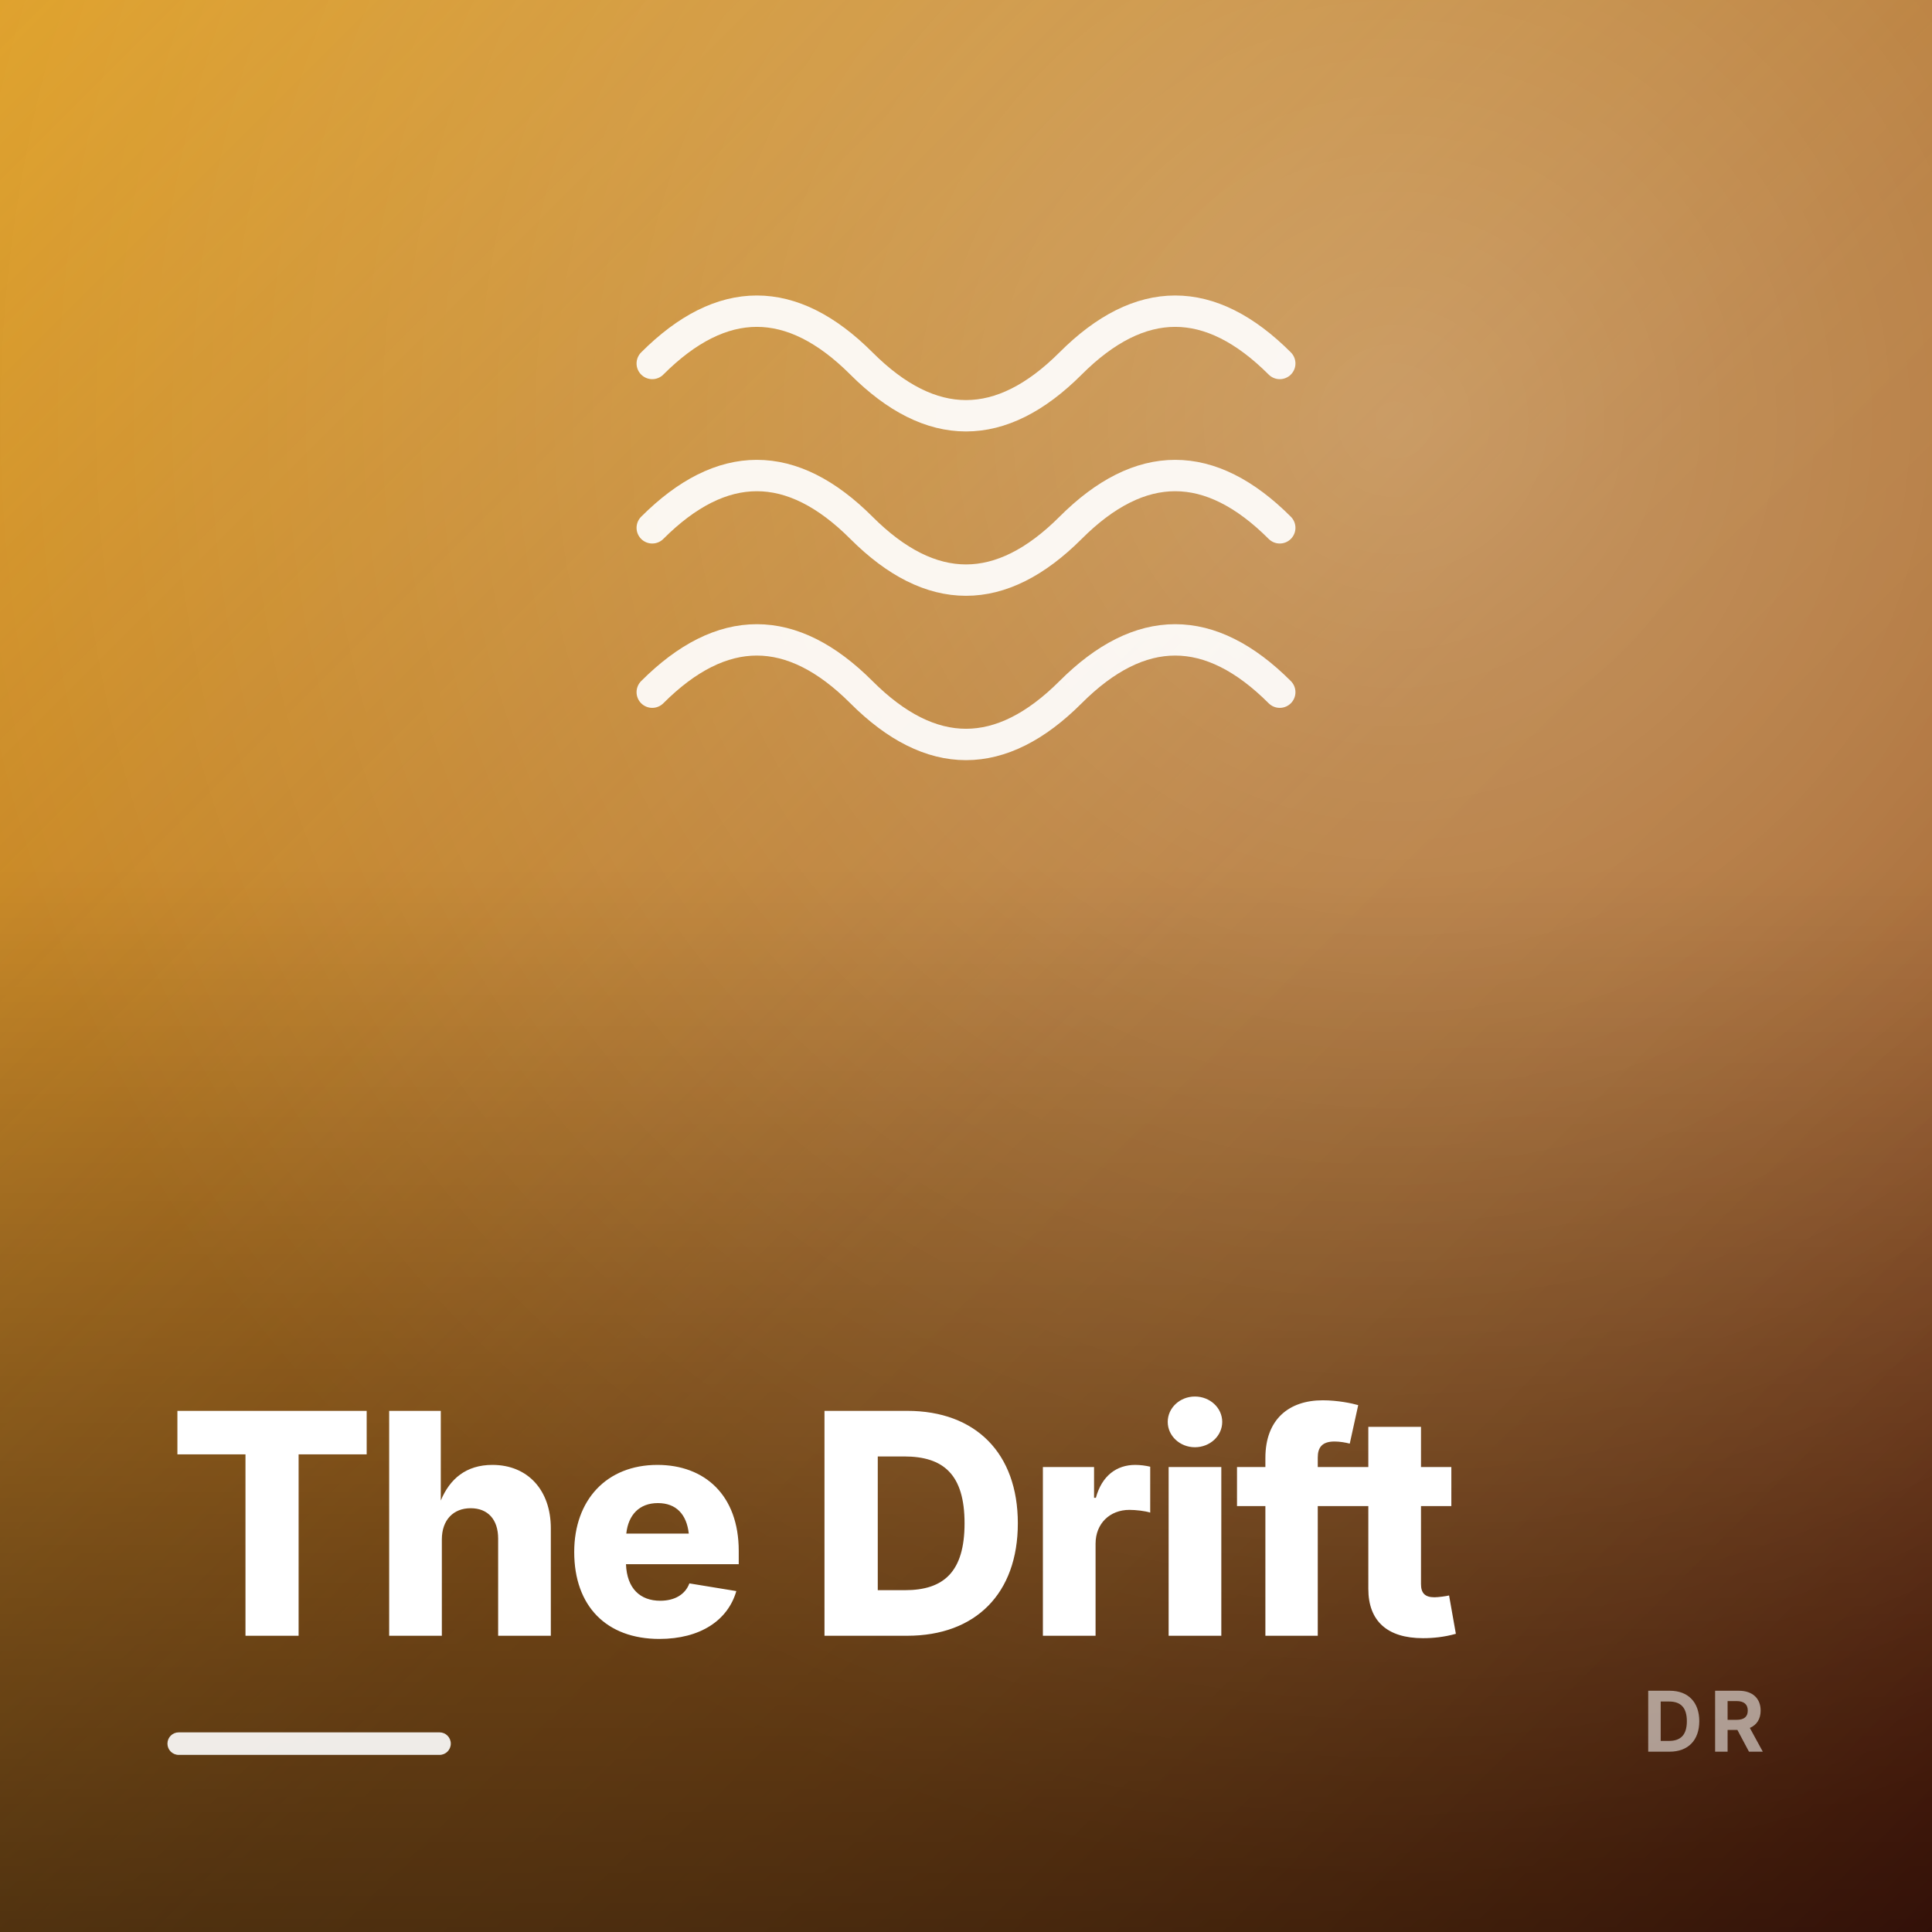
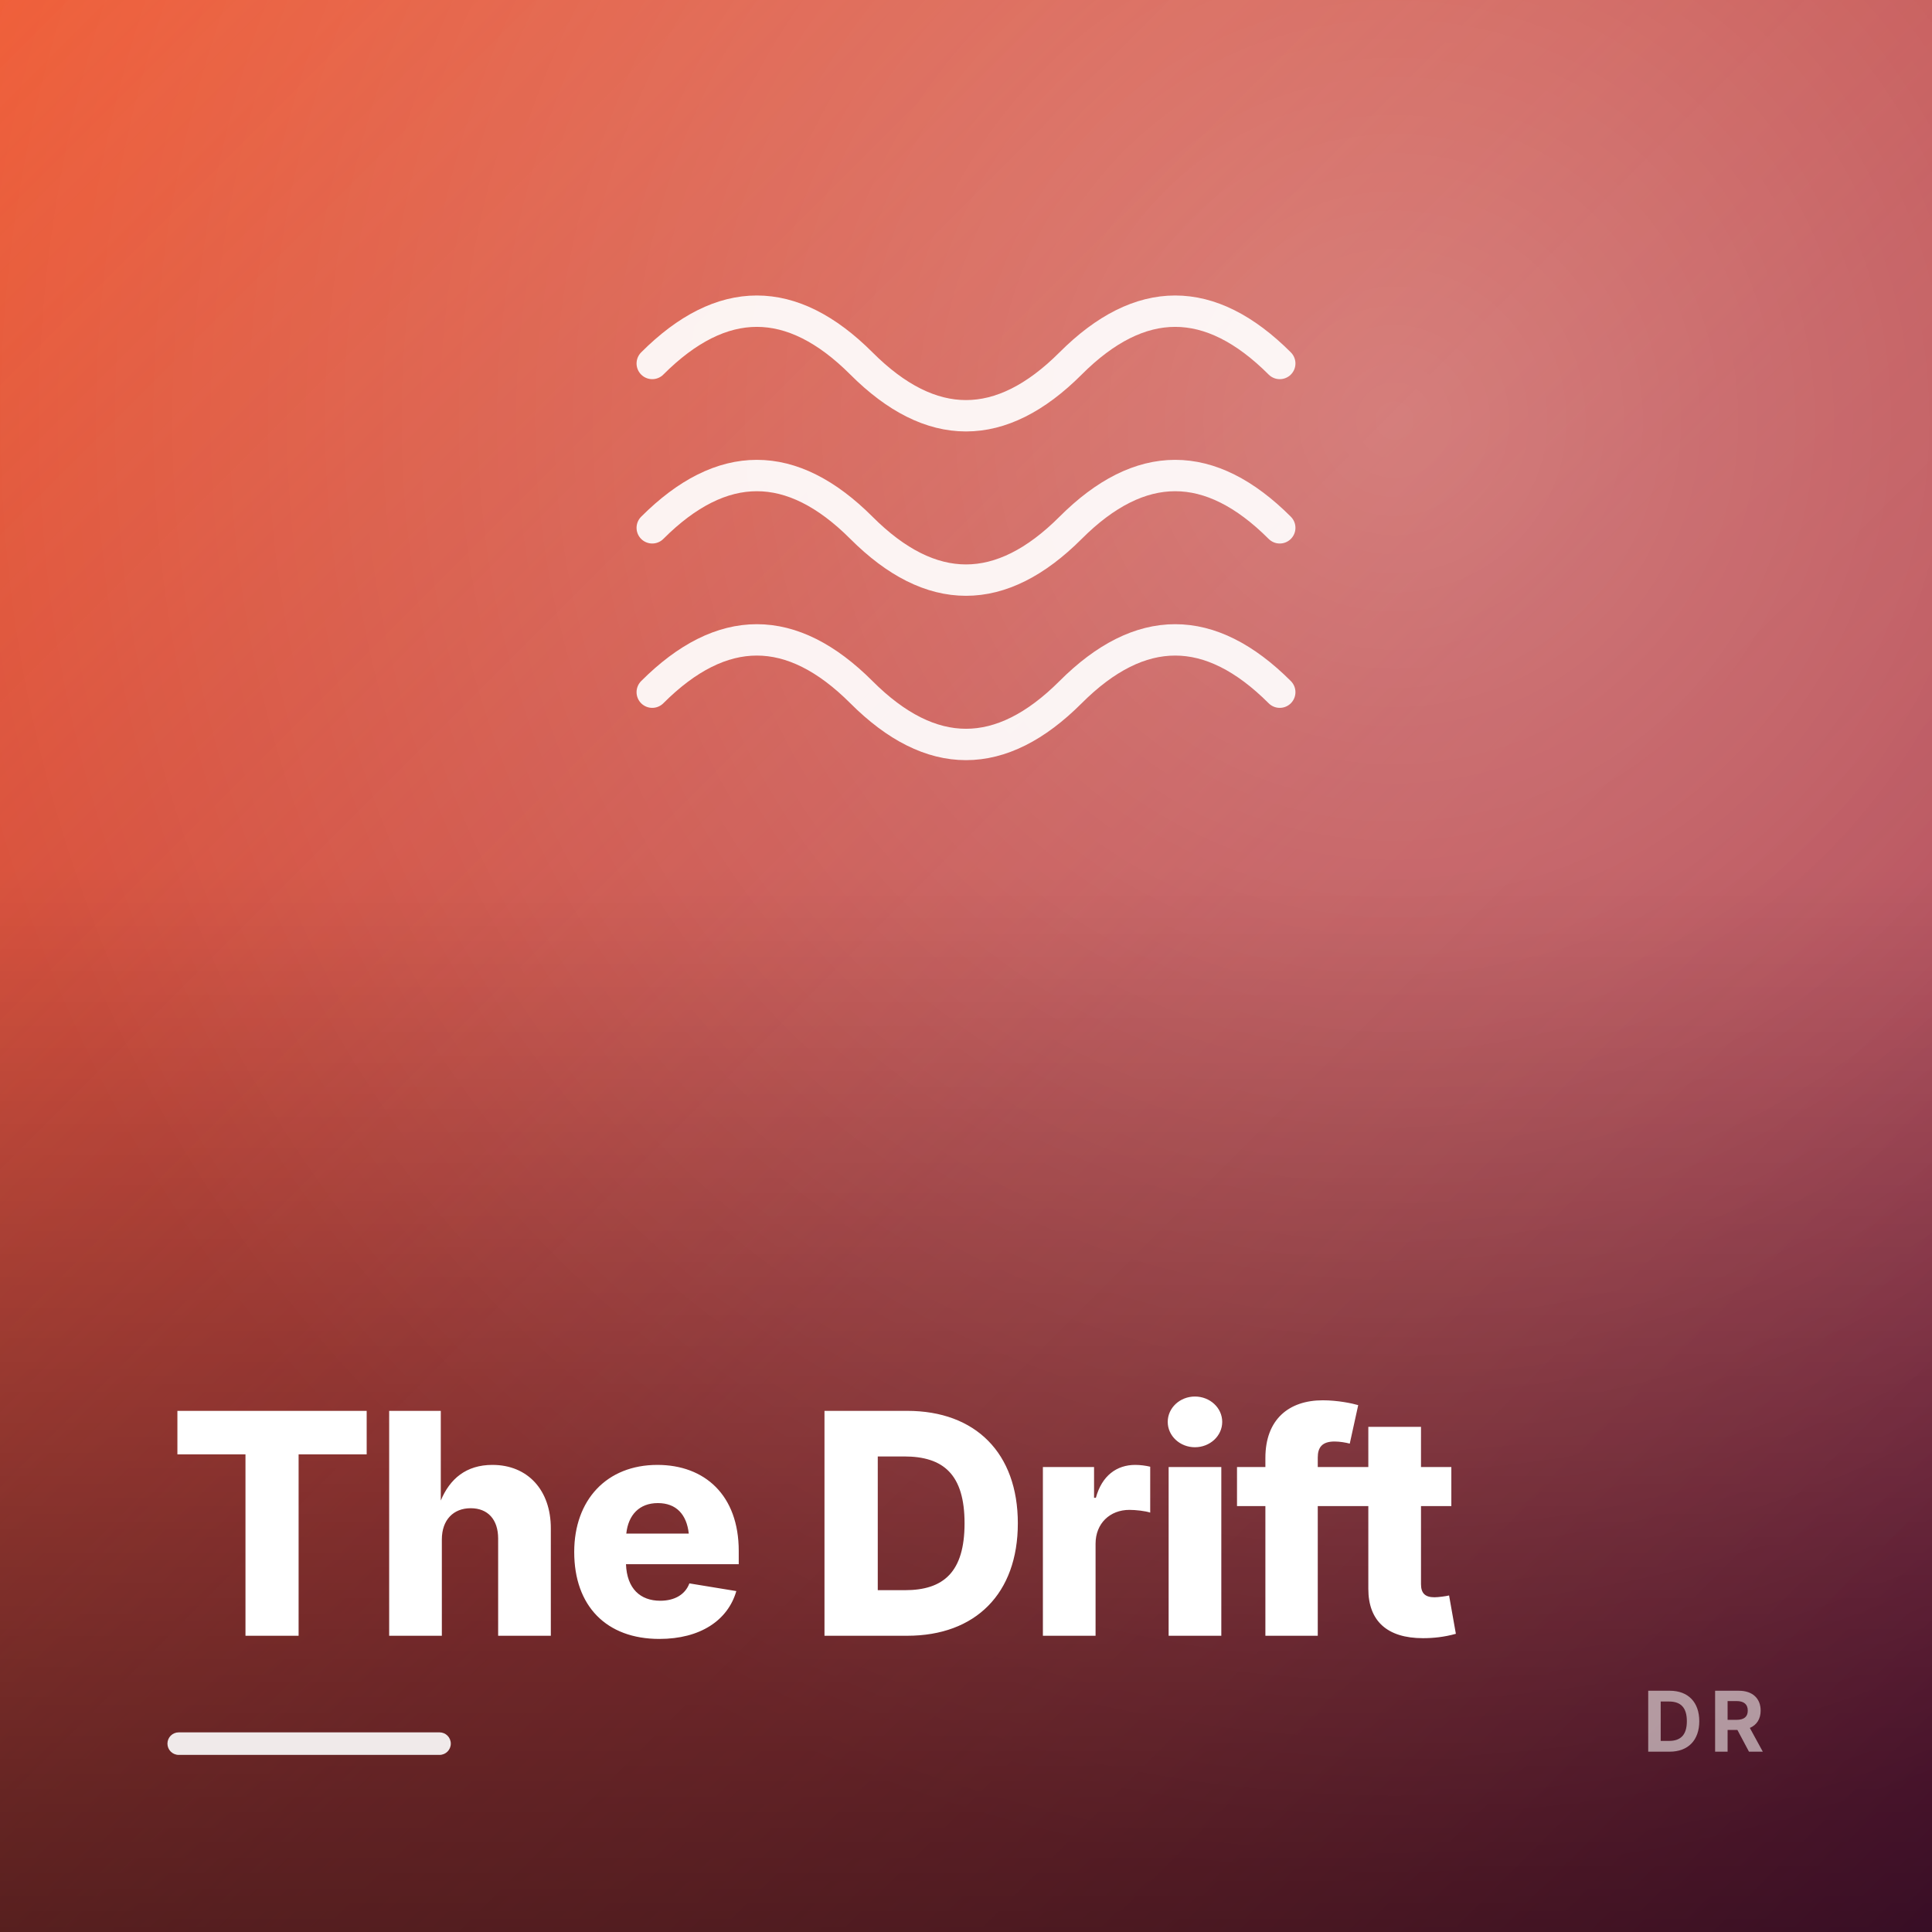
<svg xmlns="http://www.w3.org/2000/svg" viewBox="0 0 600 600" width="600" height="600" role="img" aria-label="The Drift">
  <defs>
    <linearGradient id="bg" x1="0" y1="0" x2="1" y2="1">
-       <stop offset="0%" stop-color="#E0A32E" />
-       <stop offset="55%" stop-color="#E0A32E" stop-opacity="0.55" />
-       <stop offset="100%" stop-color="#6E2312" />
+       <stop offset="0%" stop-color="#F0603A" />
+       <stop offset="55%" stop-color="#F0603A" stop-opacity="0.55" />
+       <stop offset="100%" stop-color="#7A1E52" />
    </linearGradient>
    <radialGradient id="glow" cx="0.72" cy="0.22" r="0.75">
      <stop offset="0%" stop-color="#FFFFFF" stop-opacity="0.30" />
      <stop offset="100%" stop-color="#FFFFFF" stop-opacity="0" />
    </radialGradient>
    <linearGradient id="shade" x1="0" y1="0" x2="0" y2="1">
      <stop offset="45%" stop-color="#000" stop-opacity="0" />
      <stop offset="100%" stop-color="#000" stop-opacity="0.55" />
    </linearGradient>
  </defs>
-   <rect width="600" height="600" fill="#6E2312" />
+   <rect width="600" height="600" fill="#7A1E52" />
  <rect width="600" height="600" fill="url(#bg)" />
  <rect width="600" height="600" fill="url(#glow)" />
  <g transform="translate(300 34) scale(2.32)" fill="none" stroke="#FFFFFF" stroke-opacity="0.92" stroke-width="4.2" stroke-linecap="round" stroke-linejoin="round" color="#FFFFFF">
    <g transform="translate(-50 0)">
      <path d="M8 34 q14 -14 28 0 t28 0 t28 0" />
      <path d="M8 56 q14 -14 28 0 t28 0 t28 0" />
      <path d="M8 78 q14 -14 28 0 t28 0 t28 0" />
    </g>
  </g>
  <rect width="600" height="600" fill="url(#shade)" />
  <text fill="#FFFFFF" font-family="Inter, Helvetica, Arial, system-ui, sans-serif" font-size="96" font-weight="800" letter-spacing="-1.5">
    <tspan x="52" y="508">The Drift</tspan>
  </text>
  <rect x="52" y="538" width="88" height="7" rx="3.5" fill="#FFFFFF" opacity="0.9" />
  <text x="548" y="544" fill="#FFFFFF" opacity="0.55" text-anchor="end" font-family="Inter, Helvetica, Arial, system-ui, sans-serif" font-size="26" font-weight="700" letter-spacing="2">DR</text>
</svg>
